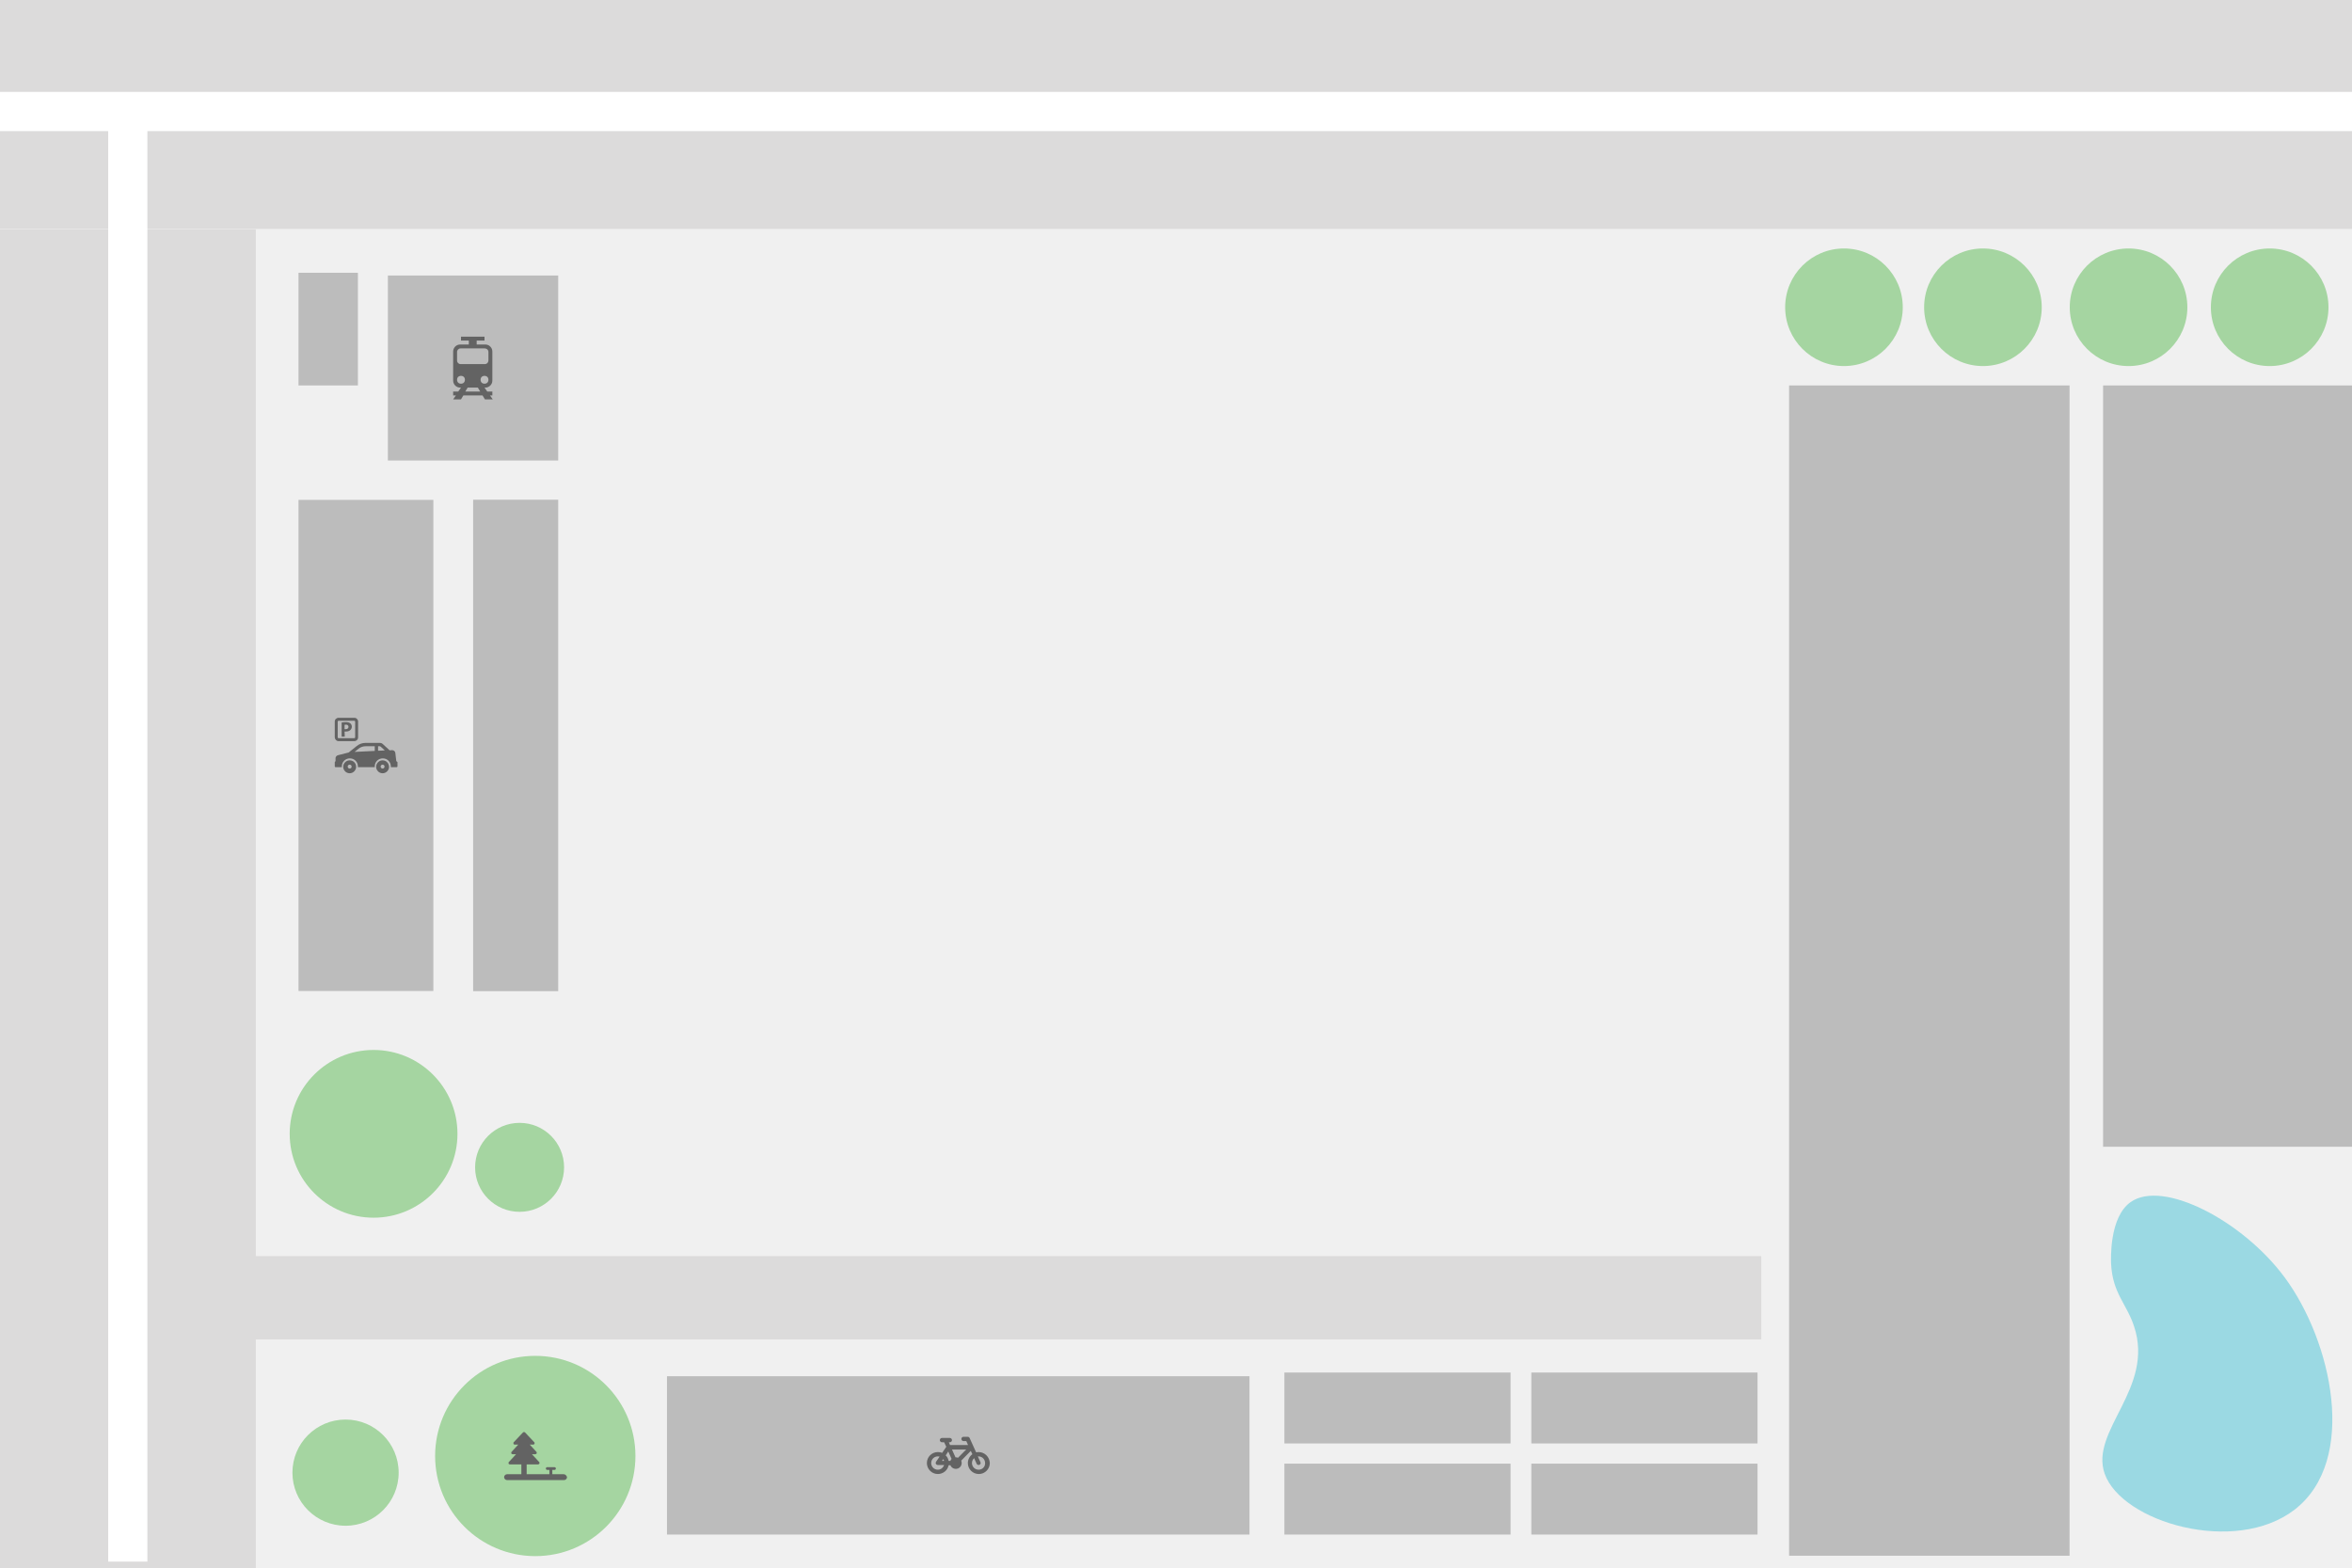
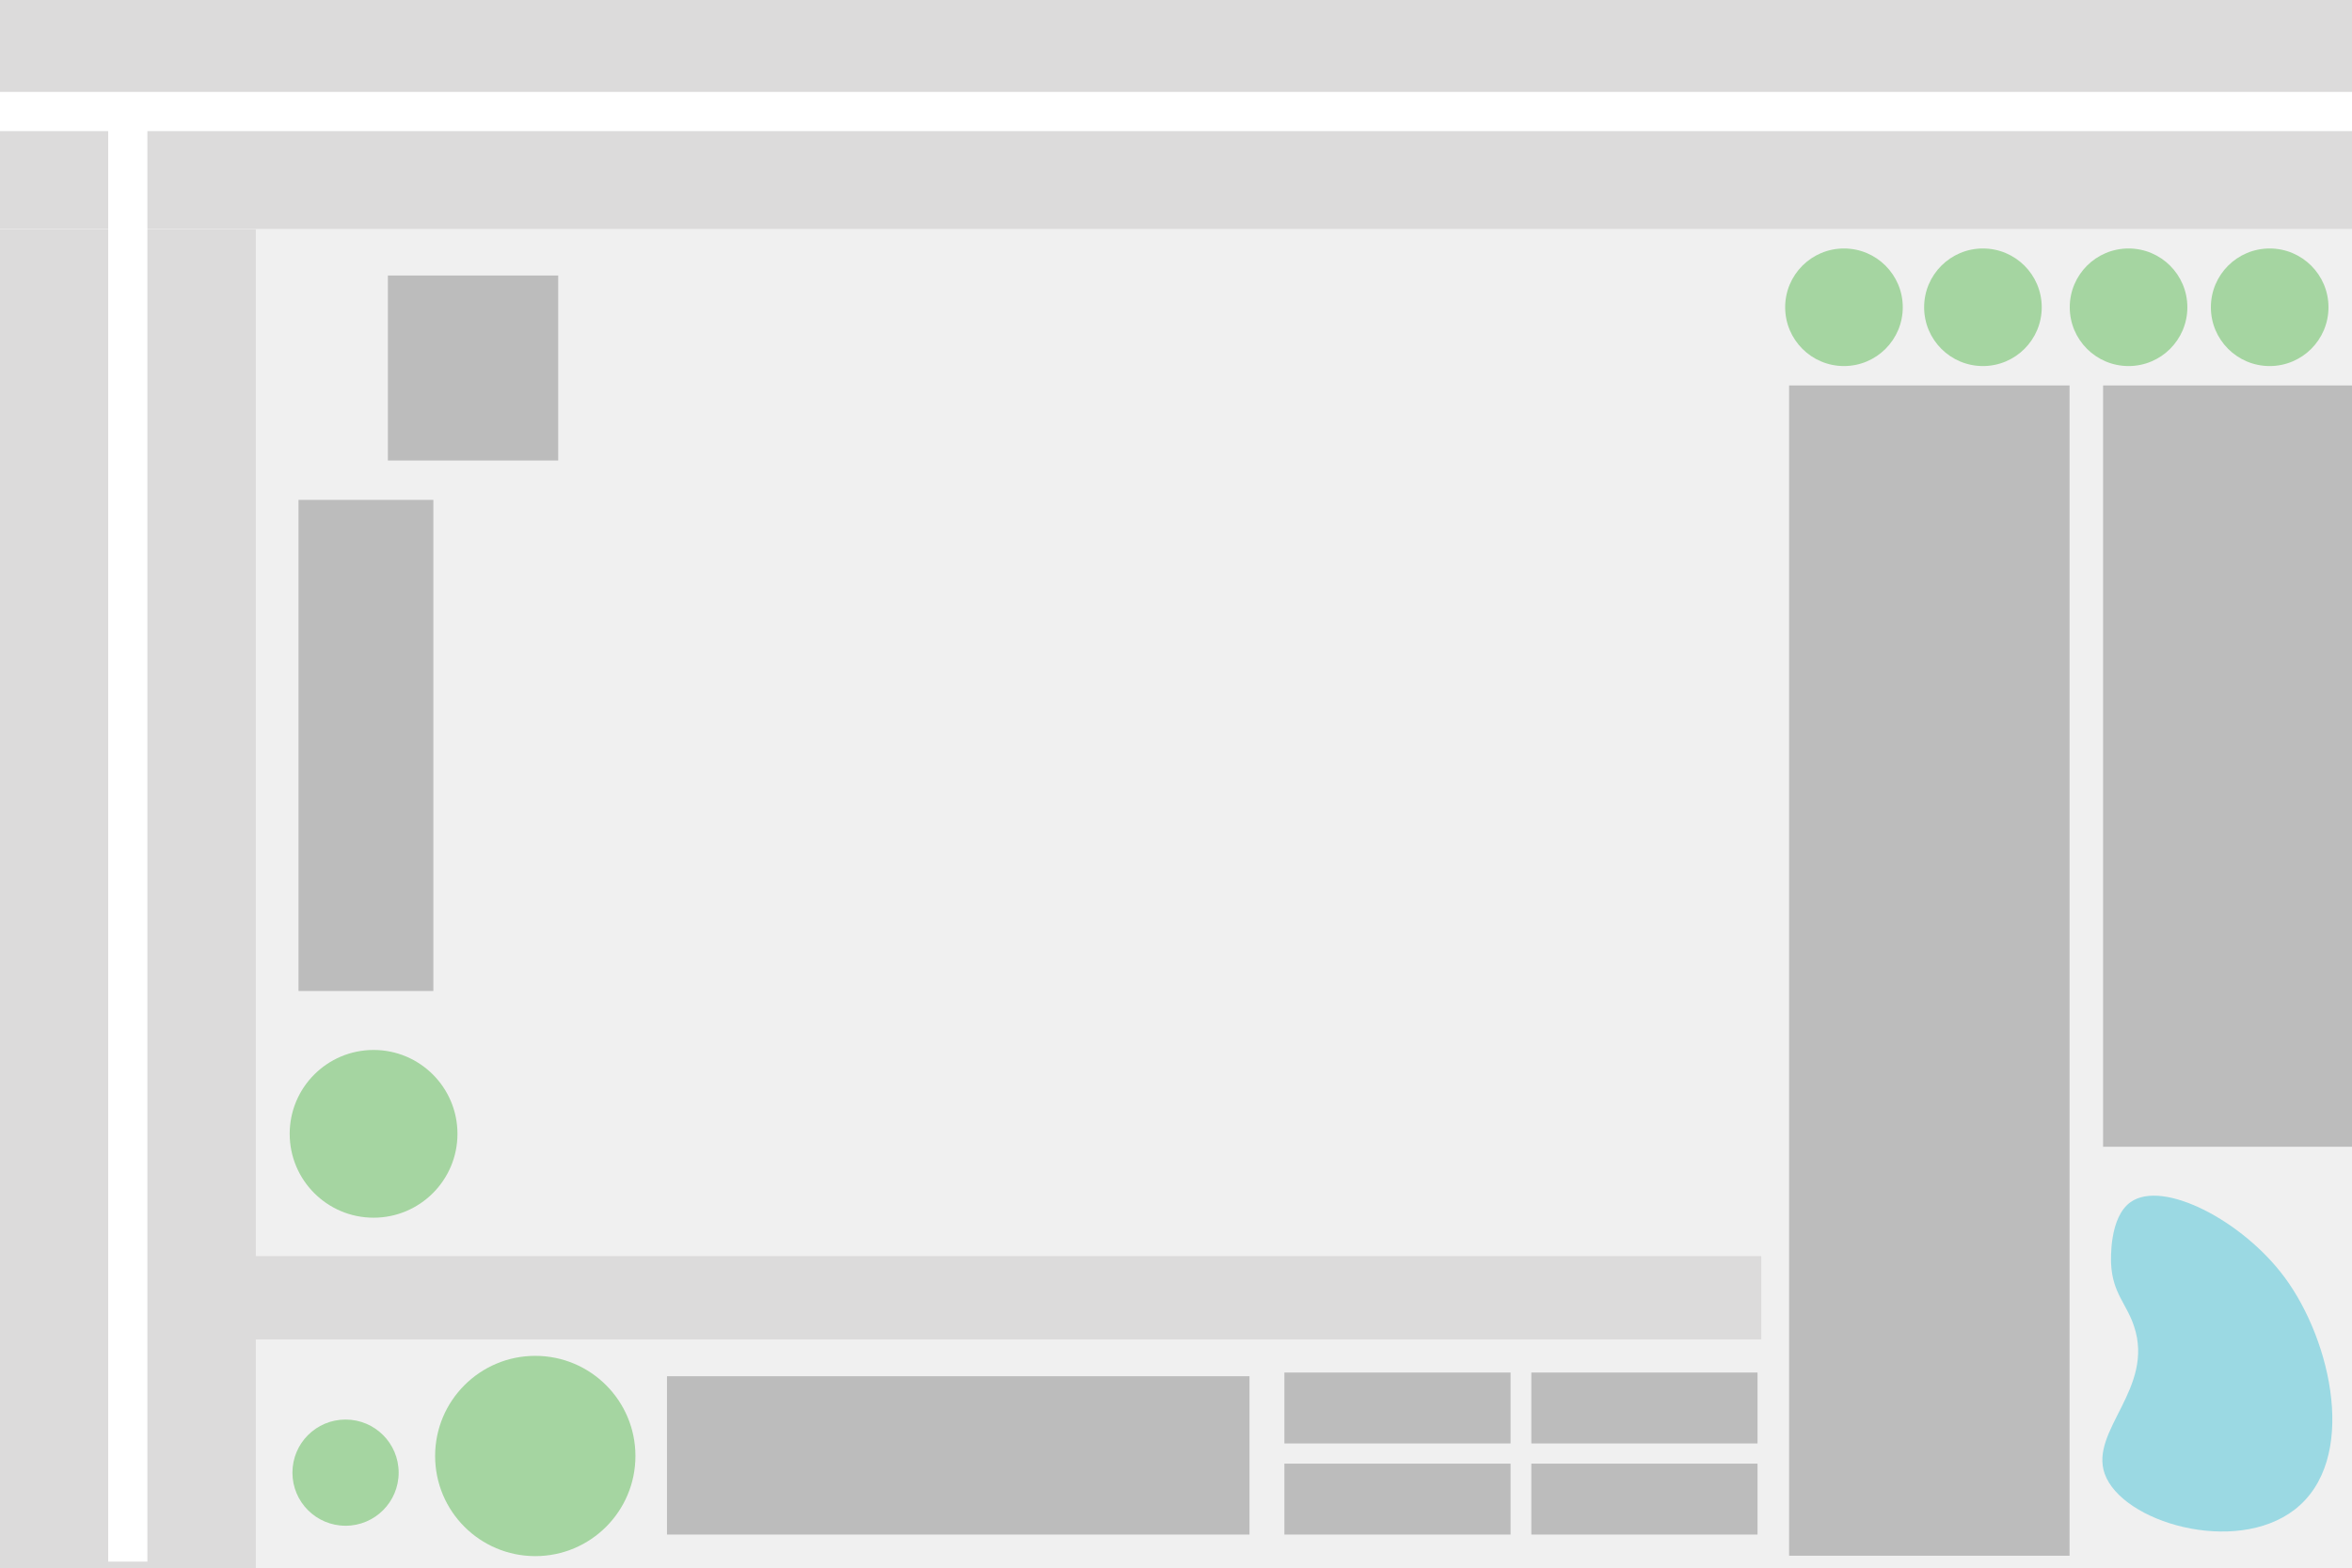
<svg xmlns="http://www.w3.org/2000/svg" version="1.1" id="Layer_1" x="0px" y="0px" viewBox="0 0 1200 800" style="enable-background:new 0 0 1200 800;" xml:space="preserve">
  <style type="text/css">
	.st0{fill:#DCDBDB;}
	.st1{fill:none;stroke:#FFFFFF;stroke-width:20;}
	.st2{fill:#BCBCBC;}
	.st3{fill:#A5D5A1;}
	.st4{fill:#9BD9E3;}
	.st5{fill:#636363;}
</style>
  <path class="st0" d="M1200,116.8H0V-3.1h1200V116.8z" />
  <path class="st1" d="M1200,56.9H0" />
  <path class="st2" d="M1055.9,793.9H912.8V196.7h143.1V793.9z" />
  <path class="st2" d="M1200,585.2h-127V196.7h127V585.2z" />
  <path class="st2" d="M896.7,736.6H781.3v-36.2h115.4V736.6z" />
  <circle class="st3" cx="273.1" cy="743" r="51.1" />
  <path class="st2" d="M284.8,235h-86.9v-94.4h86.9V235z" />
  <path class="st0" d="M130.5,801.1H0V117h130.5V801.1z" />
  <path class="st1" d="M65.2,796.9v-734" />
-   <path class="st2" d="M284.8,505.8h-43.4V255h43.4V505.8z" />
  <path class="st2" d="M221.1,505.7h-68.8V255.1h68.8V505.7z" />
-   <path class="st2" d="M182.6,196.7h-30.3v-57.5h30.3V196.7z" />
  <path class="st2" d="M770.7,736.6H655.3v-36.2h115.4V736.6z" />
  <path class="st2" d="M896.7,783.1H781.3v-36.2h115.4V783.1z" />
  <path class="st2" d="M770.7,783.1H655.3v-36.2h115.4V783.1z" />
  <path class="st4" d="M1170.7,770.4c-30.4,23.4-88.2,6.4-96.9-18.4c-7.7-22,25.6-43.5,15-75.2c-3.8-11.5-10.9-16.8-11.7-31.7  c-0.1-2.4-1-24,10-31.7c16.5-11.6,57.1,9.5,78.5,38.4C1189.7,684.3,1203.3,745.2,1170.7,770.4z" />
  <circle class="st3" cx="190.6" cy="578.6" r="42.8" />
  <circle class="st3" cx="1158" cy="156.8" r="30" />
  <circle class="st3" cx="1086" cy="156.8" r="30" />
  <circle class="st3" cx="1011.7" cy="156.8" r="30" />
  <path class="st2" d="M637.5,783.1H340.3v-80.8h297.2V783.1z" />
  <circle class="st3" cx="176.3" cy="751.5" r="27.1" />
  <path class="st0" d="M898.6,683.5H127V641h771.6V683.5z" />
-   <circle class="st3" cx="265.1" cy="595.7" r="22.7" />
  <circle class="st3" cx="940.8" cy="156.8" r="30" />
  <g>
-     <path class="st5" d="M251.2,194.2v-14.8c0-2-1.6-3.6-3.6-3.6h-4.4v-2h4v-2h-12v2h4v2h-4.4c-2,0-3.6,1.6-3.6,3.6v14.8   c0,2,1.6,3.6,3.6,3.6h0.4l-1.4,2h-2.6v2h1.4l-1.4,2h4l1.2-2h9.8l1.2,2h4l-1.4-2h1.2v-2h-2.6l-1.4-2h0.4   C249.6,197.8,251.2,196.2,251.2,194.2z M233.2,179.6c0-1,0.8-1.8,1.8-1.8h12.2c1.2,0,2,0.8,2,1.8v4.2c0,1.2-0.8,2-1.8,2H235   c-1,0-1.8-0.8-1.8-1.8C233.2,184,233.2,179.6,233.2,179.6z M233.2,193.8c0-1.2,0.8-2,2-2c1.2,0,2,0.8,2,2s-0.8,2-2,2   C234,195.8,233.2,195,233.2,193.8z M245,199.8h-7.6l1.2-2h5.2L245,199.8z M245.2,193.8c0-1.2,0.8-2,2-2c1.2,0,2,0.8,2,2s-0.8,2-2,2   C246,195.8,245.2,195,245.2,193.8z" />
-     <path class="st5" d="M499.3,741c-0.4,0-0.8,0.1-1.3,0.1l-3.3-7.3c-0.2-0.4-0.6-0.6-1-0.6h-2.1c-0.6,0-1.1,0.5-1.1,1.1   c0,0.6,0.5,1.1,1.1,1.1h1.4l0.9,2h-9.2l-0.6-1.4h0.5c0.6,0,1.1-0.5,1.1-1.1s-0.5-1.1-1.1-1.1h-4c-0.6,0-1.1,0.5-1.1,1.1   s0.5,1.1,1.1,1.1h1.1l1.1,2.3l-2.1,3.1c-0.7-0.3-1.4-0.4-2.2-0.4c-3.1,0-5.6,2.5-5.6,5.6c0,3.1,2.5,5.6,5.6,5.6   c2.7,0,5-1.9,5.5-4.5h0.9c0.5,1.3,1.9,2.1,3.4,1.8c1.6-0.3,2.6-1.9,2.3-3.5c0-0.2-0.1-0.4-0.2-0.6l4.9-5l0.8,1.7   c-1.4,1-2.3,2.7-2.3,4.5c0,3.1,2.5,5.6,5.6,5.6s5.6-2.5,5.6-5.6C504.9,743.5,502.4,741,499.3,741L499.3,741z M485.5,744.5   c-0.3,0.3-0.5,0.6-0.6,1H484c-0.2-1.1-0.7-2.1-1.5-2.8l1.3-2L485.5,744.5L485.5,744.5z M481.2,744.6c0.2,0.3,0.4,0.6,0.5,0.9h-1.1   L481.2,744.6z M478.5,750c-1.9,0-3.4-1.5-3.4-3.4c0-1.9,1.5-3.4,3.4-3.4c0.3,0,0.6,0.1,0.9,0.1l-1.8,2.6c-0.2,0.3-0.3,0.8-0.1,1.1   c0.2,0.4,0.6,0.6,1,0.6h3.2C481.2,749,480,750,478.5,750L478.5,750z M488.8,743.9c-0.4-0.2-0.8-0.2-1.3-0.2l-1.8-4h7.3   C493,739.6,488.8,743.9,488.8,743.9z M499.3,750c-1.9,0-3.4-1.5-3.4-3.4c0-1,0.4-1.8,1.1-2.5l1.3,2.9c0.2,0.4,0.6,0.6,1,0.6   c0.2,0,0.3,0,0.4-0.1c0.6-0.2,0.8-0.9,0.5-1.4l-1.3-2.9c0.1,0,0.2,0,0.3,0c1.9,0,3.4,1.5,3.4,3.4C502.7,748.5,501.2,750,499.3,750z   " />
    <g>
-       <path class="st5" d="M175.8,373.3c0.2,0,0.3,0,0.6,0c1,0,1.8-0.2,2.4-0.8c0.4-0.4,0.7-1,0.7-1.7c0-0.7-0.3-1.3-0.8-1.7    c-0.5-0.4-1.2-0.6-2.2-0.6c-1,0-1.7,0.1-2.2,0.2v7.2h1.6L175.8,373.3L175.8,373.3z M175.8,369.9c0.1,0,0.3-0.1,0.7-0.1    c0.8,0,1.3,0.4,1.3,1.1c0,0.7-0.5,1.2-1.4,1.2c-0.2,0-0.4,0-0.6,0L175.8,369.9L175.8,369.9z" />
-       <path class="st5" d="M172.7,378.2h8.1c1,0,1.9-0.8,1.9-1.9v-8.1c0-1-0.8-1.9-1.9-1.9h-8.1c-1,0-1.9,0.8-1.9,1.9v8.1    C170.9,377.4,171.7,378.2,172.7,378.2z M172.3,368.3c0-0.3,0.2-0.5,0.5-0.5h7.9c0.3,0,0.5,0.2,0.5,0.5v7.9c0,0.3-0.2,0.5-0.5,0.5    h-7.9c-0.3,0-0.5-0.2-0.5-0.5C172.3,376.2,172.3,368.3,172.3,368.3z" />
-       <path class="st5" d="M178.4,388c-1.8,0-3.3,1.5-3.3,3.3c0,1.8,1.5,3.3,3.3,3.3c1.8,0,3.3-1.5,3.3-3.3    C181.7,389.4,180.2,388,178.4,388z M178.4,392.2c-0.5,0-1-0.4-1-1c0-0.5,0.4-1,1-1c0.5,0,1,0.4,1,1    C179.4,391.8,179,392.2,178.4,392.2z" />
-       <path class="st5" d="M202.2,388.5l-0.5-4.3c-0.1-0.8-0.8-1.4-1.7-1.4l-1.2,0.1l-3.6-3.3c-0.3-0.3-0.8-0.5-1.3-0.5l-7.4,0    c-1.7,0-3.3,0.6-4.5,1.6l-4.1,3.3l-5.5,1.4c-0.7,0.2-1.2,0.8-1.2,1.5v1.6c-0.2,0-0.4,0.2-0.4,0.4v2.1c0,0.3,0.2,0.5,0.5,0.5h3.1    c0-0.1,0-0.3,0-0.4c0-2.3,1.8-4.1,4.1-4.1s4.1,1.8,4.1,4.1c0,0.1,0,0.3,0,0.4h8.6c0-0.1,0-0.3,0-0.4c0-2.3,1.8-4.1,4.1-4.1    c2.3,0,4.1,1.8,4.1,4.1c0,0.1,0,0.3,0,0.4h2.9c0.3,0,0.5-0.2,0.5-0.5v-2C202.7,388.8,202.5,388.5,202.2,388.5L202.2,388.5z     M191.2,383.2l-10.3,0.5l2-1.6c1.1-0.9,2.4-1.3,3.8-1.3h4.5C191.2,380.8,191.2,383.2,191.2,383.2z M192.9,383.1v-2.3h0.7    c0.2,0,0.5,0.1,0.6,0.2l2.1,1.9C196.3,383,192.9,383.1,192.9,383.1z" />
-       <path class="st5" d="M195.2,388c-1.8,0-3.3,1.5-3.3,3.3c0,1.8,1.5,3.3,3.3,3.3c1.8,0,3.3-1.5,3.3-3.3    C198.4,389.4,197,388,195.2,388z M195.2,392.2c-0.5,0-1-0.4-1-1c0-0.5,0.4-1,1-1c0.5,0,1,0.4,1,1    C196.2,391.8,195.7,392.2,195.2,392.2z" />
-     </g>
-     <path class="st5" d="M287.6,752.3h-5.8v-2.2h1.1c0.4,0,0.7-0.3,0.7-0.7c0-0.4-0.3-0.7-0.7-0.7h-3.7c-0.4,0-0.7,0.3-0.7,0.7   c0,0.4,0.3,0.7,0.7,0.7h1.1v2.2h-11.6v-5h5.8c0.3,0,0.6-0.2,0.7-0.4c0.1-0.3,0.1-0.6-0.1-0.8l-3.7-4h1.7c0.3,0,0.6-0.2,0.7-0.4   c0.1-0.3,0.1-0.6-0.1-0.8l-3.4-3.7h1.7c0.3,0,0.6-0.2,0.7-0.4c0.1-0.3,0.1-0.6-0.1-0.8l-4.7-5c-0.3-0.3-0.8-0.3-1.1,0l-4.7,5   c-0.2,0.2-0.2,0.5-0.1,0.8c0.1,0.3,0.4,0.4,0.7,0.4h1.7l-3.4,3.7c-0.2,0.2-0.2,0.5-0.1,0.8c0.1,0.3,0.4,0.4,0.7,0.4h1.7l-3.7,4   c-0.2,0.2-0.2,0.5-0.1,0.8s0.4,0.4,0.7,0.4h5.8v5h-7.3c-0.8,0-1.5,0.7-1.5,1.5c0,0.8,0.7,1.5,1.5,1.5h29.1c0.8,0,1.5-0.7,1.5-1.5   C289.1,753,288.4,752.3,287.6,752.3L287.6,752.3z" />
+ 		
+ 	</g>
  </g>
</svg>
